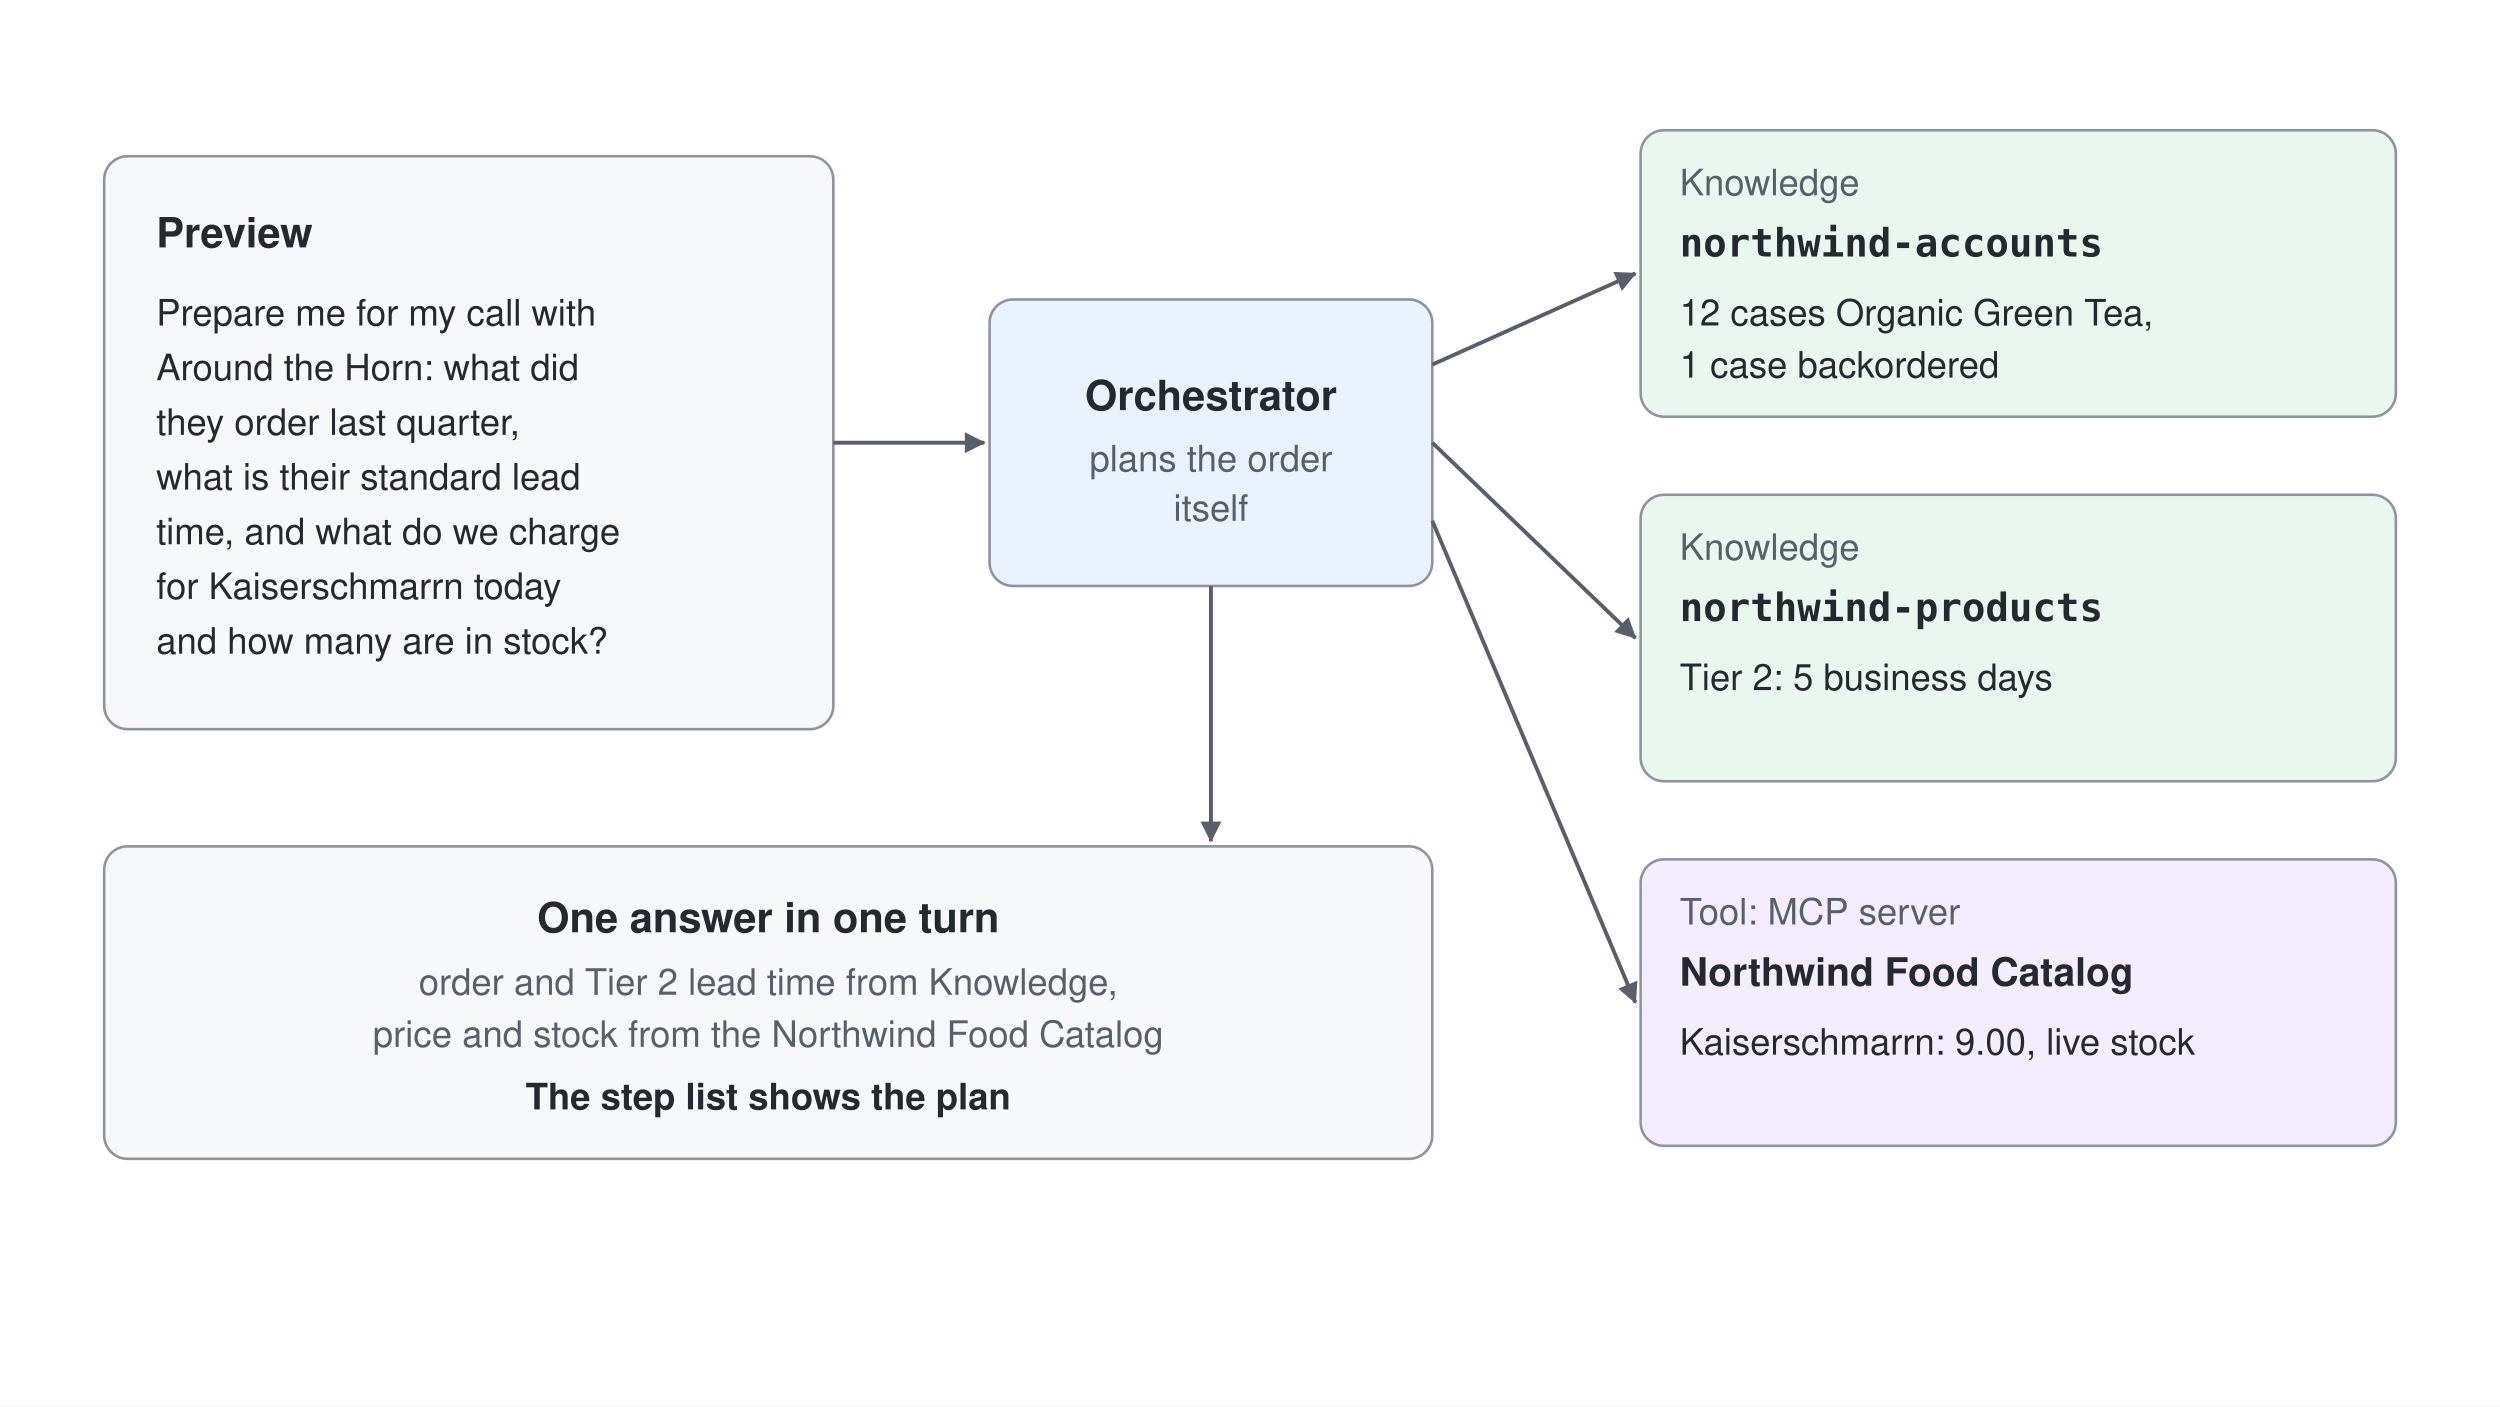
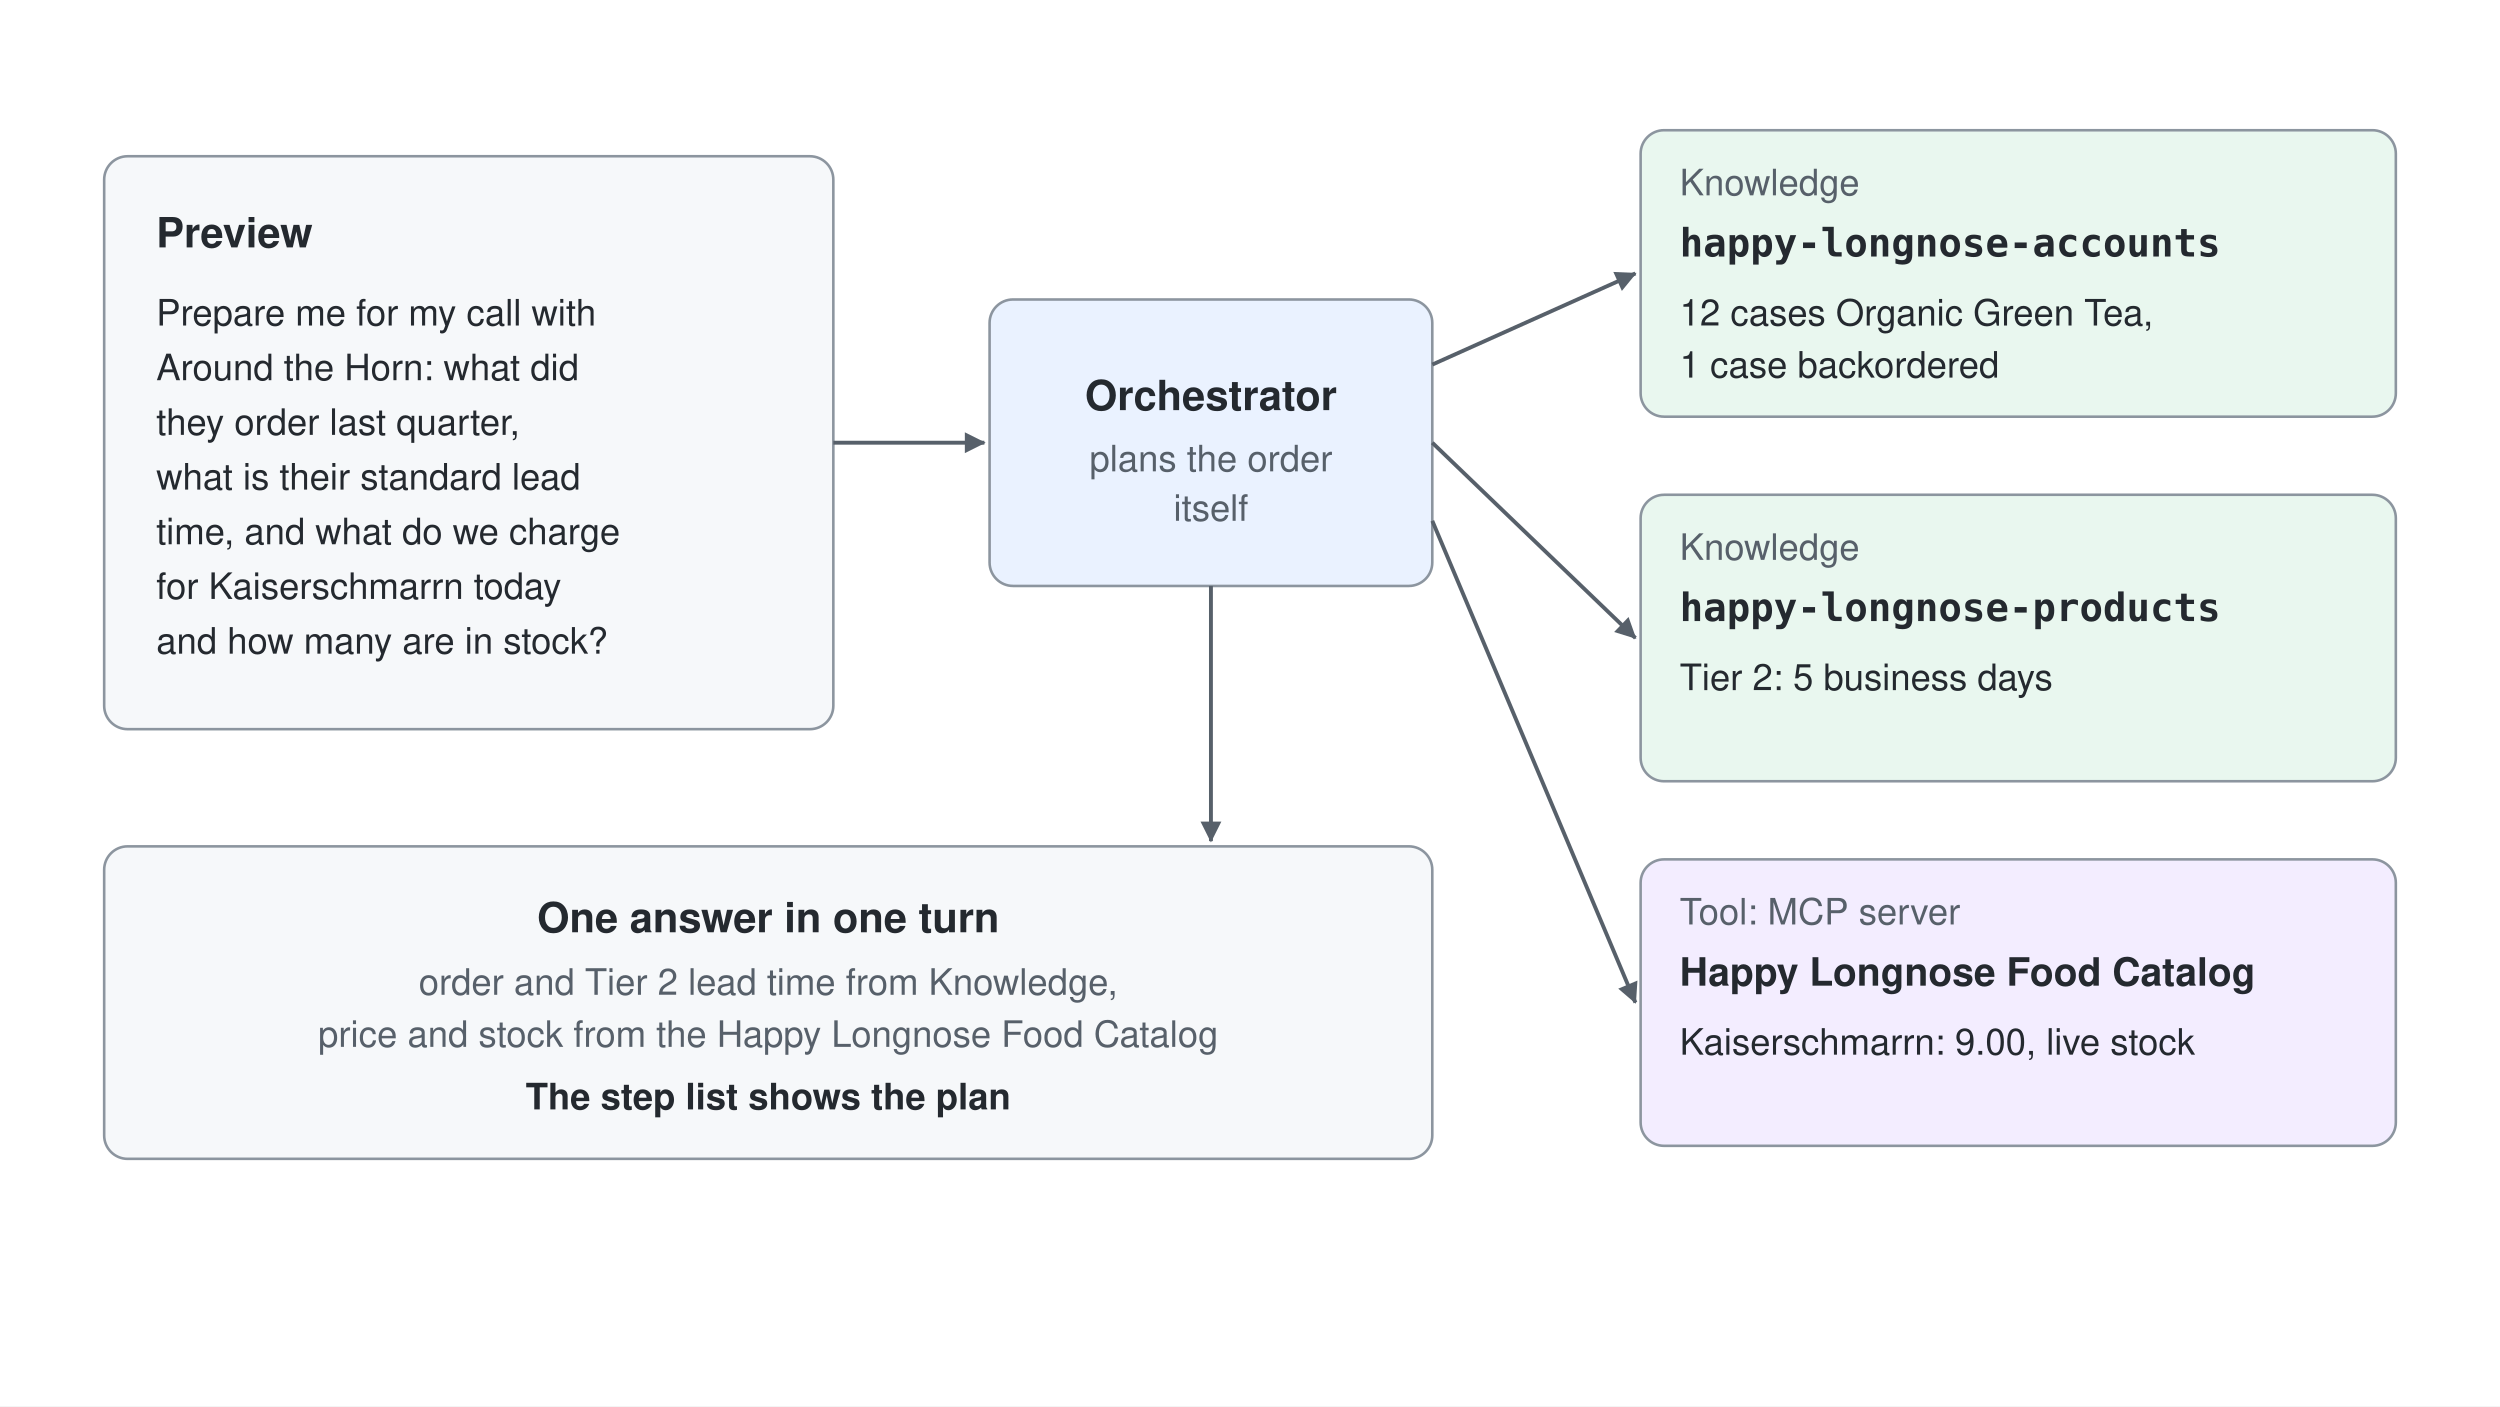
<svg xmlns="http://www.w3.org/2000/svg" viewBox="0 0 1920 1080" width="1920" height="1080" role="img" aria-labelledby="t d">
  <rect x="0" y="0" width="1920" height="1080" fill="#ffffff" />
  <defs>
    <marker id="ah" viewBox="0 0 16 16" refX="15" refY="8" markerWidth="16" markerHeight="16" markerUnits="userSpaceOnUse" orient="auto">
      <path d="M0,0 L16,8 L0,16 z" fill="#57606a" />
    </marker>
  </defs>
  <rect x="80" y="120" width="560" height="440" rx="18" fill="#f6f8fa" stroke="#8c959f" stroke-width="2" />
  <text x="120" y="190" font-family="Segoe UI, Helvetica, Arial, sans-serif" font-size="32" font-weight="700" fill="#24292f" text-anchor="start">Preview</text>
  <text x="120" y="250" font-family="Segoe UI, Helvetica, Arial, sans-serif" font-size="28" font-weight="400" fill="#24292f" text-anchor="start">Prepare me for my call with</text>
  <text x="120" y="292" font-family="Segoe UI, Helvetica, Arial, sans-serif" font-size="28" font-weight="400" fill="#24292f" text-anchor="start">Around the Horn: what did</text>
  <text x="120" y="334" font-family="Segoe UI, Helvetica, Arial, sans-serif" font-size="28" font-weight="400" fill="#24292f" text-anchor="start">they order last quarter,</text>
  <text x="120" y="376" font-family="Segoe UI, Helvetica, Arial, sans-serif" font-size="28" font-weight="400" fill="#24292f" text-anchor="start">what is their standard lead</text>
  <text x="120" y="418" font-family="Segoe UI, Helvetica, Arial, sans-serif" font-size="28" font-weight="400" fill="#24292f" text-anchor="start">time, and what do we charge</text>
  <text x="120" y="460" font-family="Segoe UI, Helvetica, Arial, sans-serif" font-size="28" font-weight="400" fill="#24292f" text-anchor="start">for Kaiserschmarrn today</text>
  <text x="120" y="502" font-family="Segoe UI, Helvetica, Arial, sans-serif" font-size="28" font-weight="400" fill="#24292f" text-anchor="start">and how many are in stock?</text>
  <rect x="760" y="230" width="340" height="220" rx="18" fill="#eaf2ff" stroke="#8c959f" stroke-width="2" />
  <text x="930" y="315" font-family="Segoe UI, Helvetica, Arial, sans-serif" font-size="32" font-weight="700" fill="#24292f" text-anchor="middle">Orchestrator</text>
  <text x="930" y="362" font-family="Segoe UI, Helvetica, Arial, sans-serif" font-size="28" font-weight="400" fill="#57606a" text-anchor="middle">plans the order</text>
  <text x="930" y="400" font-family="Segoe UI, Helvetica, Arial, sans-serif" font-size="28" font-weight="400" fill="#57606a" text-anchor="middle">itself</text>
  <line x1="640" y1="340" x2="756" y2="340" stroke="#57606a" stroke-width="3" marker-end="url(#ah)" />
  <rect x="1260" y="100" width="580" height="220" rx="18" fill="#e9f7ef" stroke="#8c959f" stroke-width="2" />
  <text x="1290" y="150" font-family="Segoe UI, Helvetica, Arial, sans-serif" font-size="28" font-weight="400" fill="#57606a" text-anchor="start">Knowledge</text>
-   <text x="1290" y="197" font-family="Consolas, Menlo, monospace" font-size="30" font-weight="700" fill="#24292f" text-anchor="start">northwind-accounts</text>
+   <text x="1290" y="197" font-family="Consolas, Menlo, monospace" font-size="30" font-weight="700" fill="#24292f" text-anchor="start">happy-longnose-accounts</text>
  <text x="1290" y="250" font-family="Segoe UI, Helvetica, Arial, sans-serif" font-size="28" font-weight="400" fill="#24292f" text-anchor="start">12 cases Organic Green Tea,</text>
  <text x="1290" y="290" font-family="Segoe UI, Helvetica, Arial, sans-serif" font-size="28" font-weight="400" fill="#24292f" text-anchor="start">1 case backordered</text>
  <line x1="1100" y1="280" x2="1256" y2="210" stroke="#57606a" stroke-width="3" marker-end="url(#ah)" />
  <rect x="1260" y="380" width="580" height="220" rx="18" fill="#e9f7ef" stroke="#8c959f" stroke-width="2" />
  <text x="1290" y="430" font-family="Segoe UI, Helvetica, Arial, sans-serif" font-size="28" font-weight="400" fill="#57606a" text-anchor="start">Knowledge</text>
-   <text x="1290" y="477" font-family="Consolas, Menlo, monospace" font-size="30" font-weight="700" fill="#24292f" text-anchor="start">northwind-products</text>
+   <text x="1290" y="477" font-family="Consolas, Menlo, monospace" font-size="30" font-weight="700" fill="#24292f" text-anchor="start">happy-longnose-products</text>
  <text x="1290" y="530" font-family="Segoe UI, Helvetica, Arial, sans-serif" font-size="28" font-weight="400" fill="#24292f" text-anchor="start">Tier 2: 5 business days</text>
  <line x1="1100" y1="340" x2="1256" y2="490" stroke="#57606a" stroke-width="3" marker-end="url(#ah)" />
  <rect x="1260" y="660" width="580" height="220" rx="18" fill="#f3edff" stroke="#8c959f" stroke-width="2" />
  <text x="1290" y="710" font-family="Segoe UI, Helvetica, Arial, sans-serif" font-size="28" font-weight="400" fill="#57606a" text-anchor="start">Tool: MCP server</text>
-   <text x="1290" y="757" font-family="Segoe UI, Helvetica, Arial, sans-serif" font-size="30" font-weight="700" fill="#24292f" text-anchor="start">Northwind Food Catalog</text>
+   <text x="1290" y="757" font-family="Segoe UI, Helvetica, Arial, sans-serif" font-size="30" font-weight="700" fill="#24292f" text-anchor="start">Happy Longnose Food Catalog</text>
  <text x="1290" y="810" font-family="Segoe UI, Helvetica, Arial, sans-serif" font-size="28" font-weight="400" fill="#24292f" text-anchor="start">Kaiserschmarrn: 9.00, live stock</text>
  <line x1="1100" y1="400" x2="1256" y2="770" stroke="#57606a" stroke-width="3" marker-end="url(#ah)" />
  <line x1="930" y1="450" x2="930" y2="646" stroke="#57606a" stroke-width="3" marker-end="url(#ah)" />
  <rect x="80" y="650" width="1020" height="240" rx="18" fill="#f6f8fa" stroke="#8c959f" stroke-width="2" />
  <text x="590" y="716" font-family="Segoe UI, Helvetica, Arial, sans-serif" font-size="32" font-weight="700" fill="#24292f" text-anchor="middle">One answer in one turn</text>
  <text x="590" y="764" font-family="Segoe UI, Helvetica, Arial, sans-serif" font-size="28" font-weight="400" fill="#57606a" text-anchor="middle">order and Tier 2 lead time from Knowledge,</text>
-   <text x="590" y="804" font-family="Segoe UI, Helvetica, Arial, sans-serif" font-size="28" font-weight="400" fill="#57606a" text-anchor="middle">price and stock from the Northwind Food Catalog</text>
+   <text x="590" y="804" font-family="Segoe UI, Helvetica, Arial, sans-serif" font-size="28" font-weight="400" fill="#57606a" text-anchor="middle">price and stock from the Happy Longnose Food Catalog</text>
  <text x="590" y="852" font-family="Segoe UI, Helvetica, Arial, sans-serif" font-size="28" font-weight="600" fill="#24292f" text-anchor="middle">The step list shows the plan</text>
  <rect x="70" y="110" width="580" height="460" rx="20" fill="none" stroke="#e0a534" stroke-width="8" opacity="0">
    <animate attributeName="opacity" values="0;0;1;1;0;0" keyTimes="0;0.02;0.036;0.084;0.1;1" dur="10s" repeatCount="indefinite" />
  </rect>
  <circle r="14" cx="0" cy="0" fill="#e0a534" stroke="#ffffff" stroke-width="3" opacity="0">
    <animate attributeName="opacity" values="0;0;1;1;0;0" keyTimes="0;0.08;0.08;0.18;0.18;1" dur="10s" repeatCount="indefinite" />
    <animateMotion path="M640,340 L760,340" keyPoints="0;0;1;1" keyTimes="0;0.08;0.18;1" calcMode="linear" dur="10s" repeatCount="indefinite" />
  </circle>
  <rect x="750" y="220" width="360" height="240" rx="20" fill="none" stroke="#e0a534" stroke-width="8" opacity="0">
    <animate attributeName="opacity" values="0;0;1;1;0;0" keyTimes="0;0.18;0.196;0.244;0.26;1" dur="10s" repeatCount="indefinite" />
  </rect>
  <circle r="14" cx="0" cy="0" fill="#e0a534" stroke="#ffffff" stroke-width="3" opacity="0">
    <animate attributeName="opacity" values="0;0;1;1;0;0" keyTimes="0;0.26;0.26;0.4;0.401;1" dur="10s" repeatCount="indefinite" />
    <animateMotion path="M1100,280 L1260,210" keyPoints="0;0;1;1" keyTimes="0;0.26;0.4;1" calcMode="linear" dur="10s" repeatCount="indefinite" />
  </circle>
  <rect x="1250" y="90" width="600" height="240" rx="20" fill="none" stroke="#e0a534" stroke-width="8" opacity="0">
    <animate attributeName="opacity" values="0;0;1;1;0;0" keyTimes="0;0.4;0.42;0.48;0.5;1" dur="10s" repeatCount="indefinite" />
  </rect>
  <circle r="14" cx="0" cy="0" fill="#e0a534" stroke="#ffffff" stroke-width="3" opacity="0">
    <animate attributeName="opacity" values="0;0;1;1;0;0" keyTimes="0;0.499;0.5;0.64;0.64;1" dur="10s" repeatCount="indefinite" />
    <animateMotion path="M1260,210 L1100,280" keyPoints="0;0;1;1" keyTimes="0;0.5;0.64;1" calcMode="linear" dur="10s" repeatCount="indefinite" />
  </circle>
  <circle r="14" cx="0" cy="0" fill="#e0a534" stroke="#ffffff" stroke-width="3" opacity="0">
    <animate attributeName="opacity" values="0;0;1;1;0;0" keyTimes="0;0.26;0.26;0.4;0.401;1" dur="10s" repeatCount="indefinite" />
    <animateMotion path="M1100,340 L1260,490" keyPoints="0;0;1;1" keyTimes="0;0.26;0.4;1" calcMode="linear" dur="10s" repeatCount="indefinite" />
  </circle>
  <rect x="1250" y="370" width="600" height="240" rx="20" fill="none" stroke="#e0a534" stroke-width="8" opacity="0">
    <animate attributeName="opacity" values="0;0;1;1;0;0" keyTimes="0;0.4;0.42;0.48;0.5;1" dur="10s" repeatCount="indefinite" />
  </rect>
  <circle r="14" cx="0" cy="0" fill="#e0a534" stroke="#ffffff" stroke-width="3" opacity="0">
    <animate attributeName="opacity" values="0;0;1;1;0;0" keyTimes="0;0.499;0.5;0.64;0.64;1" dur="10s" repeatCount="indefinite" />
    <animateMotion path="M1260,490 L1100,340" keyPoints="0;0;1;1" keyTimes="0;0.5;0.64;1" calcMode="linear" dur="10s" repeatCount="indefinite" />
  </circle>
  <circle r="14" cx="0" cy="0" fill="#e0a534" stroke="#ffffff" stroke-width="3" opacity="0">
    <animate attributeName="opacity" values="0;0;1;1;0;0" keyTimes="0;0.26;0.26;0.4;0.401;1" dur="10s" repeatCount="indefinite" />
    <animateMotion path="M1100,400 L1260,770" keyPoints="0;0;1;1" keyTimes="0;0.26;0.4;1" calcMode="linear" dur="10s" repeatCount="indefinite" />
  </circle>
  <rect x="1250" y="650" width="600" height="240" rx="20" fill="none" stroke="#e0a534" stroke-width="8" opacity="0">
    <animate attributeName="opacity" values="0;0;1;1;0;0" keyTimes="0;0.4;0.42;0.48;0.5;1" dur="10s" repeatCount="indefinite" />
  </rect>
  <circle r="14" cx="0" cy="0" fill="#e0a534" stroke="#ffffff" stroke-width="3" opacity="0">
    <animate attributeName="opacity" values="0;0;1;1;0;0" keyTimes="0;0.499;0.5;0.64;0.64;1" dur="10s" repeatCount="indefinite" />
    <animateMotion path="M1260,770 L1100,400" keyPoints="0;0;1;1" keyTimes="0;0.5;0.64;1" calcMode="linear" dur="10s" repeatCount="indefinite" />
  </circle>
  <circle r="14" cx="0" cy="0" fill="#e0a534" stroke="#ffffff" stroke-width="3" opacity="0">
    <animate attributeName="opacity" values="0;0;1;1;0;0" keyTimes="0;0.639;0.64;0.74;0.741;1" dur="10s" repeatCount="indefinite" />
    <animateMotion path="M930,450 L930,650" keyPoints="0;0;1;1" keyTimes="0;0.64;0.74;1" calcMode="linear" dur="10s" repeatCount="indefinite" />
  </circle>
  <rect x="70" y="640" width="1040" height="260" rx="20" fill="none" stroke="#e0a534" stroke-width="8" opacity="0">
    <animate attributeName="opacity" values="0;0;1;1;0;0" keyTimes="0;0.74;0.776;0.884;0.92;1" dur="10s" repeatCount="indefinite" />
  </rect>
</svg>
